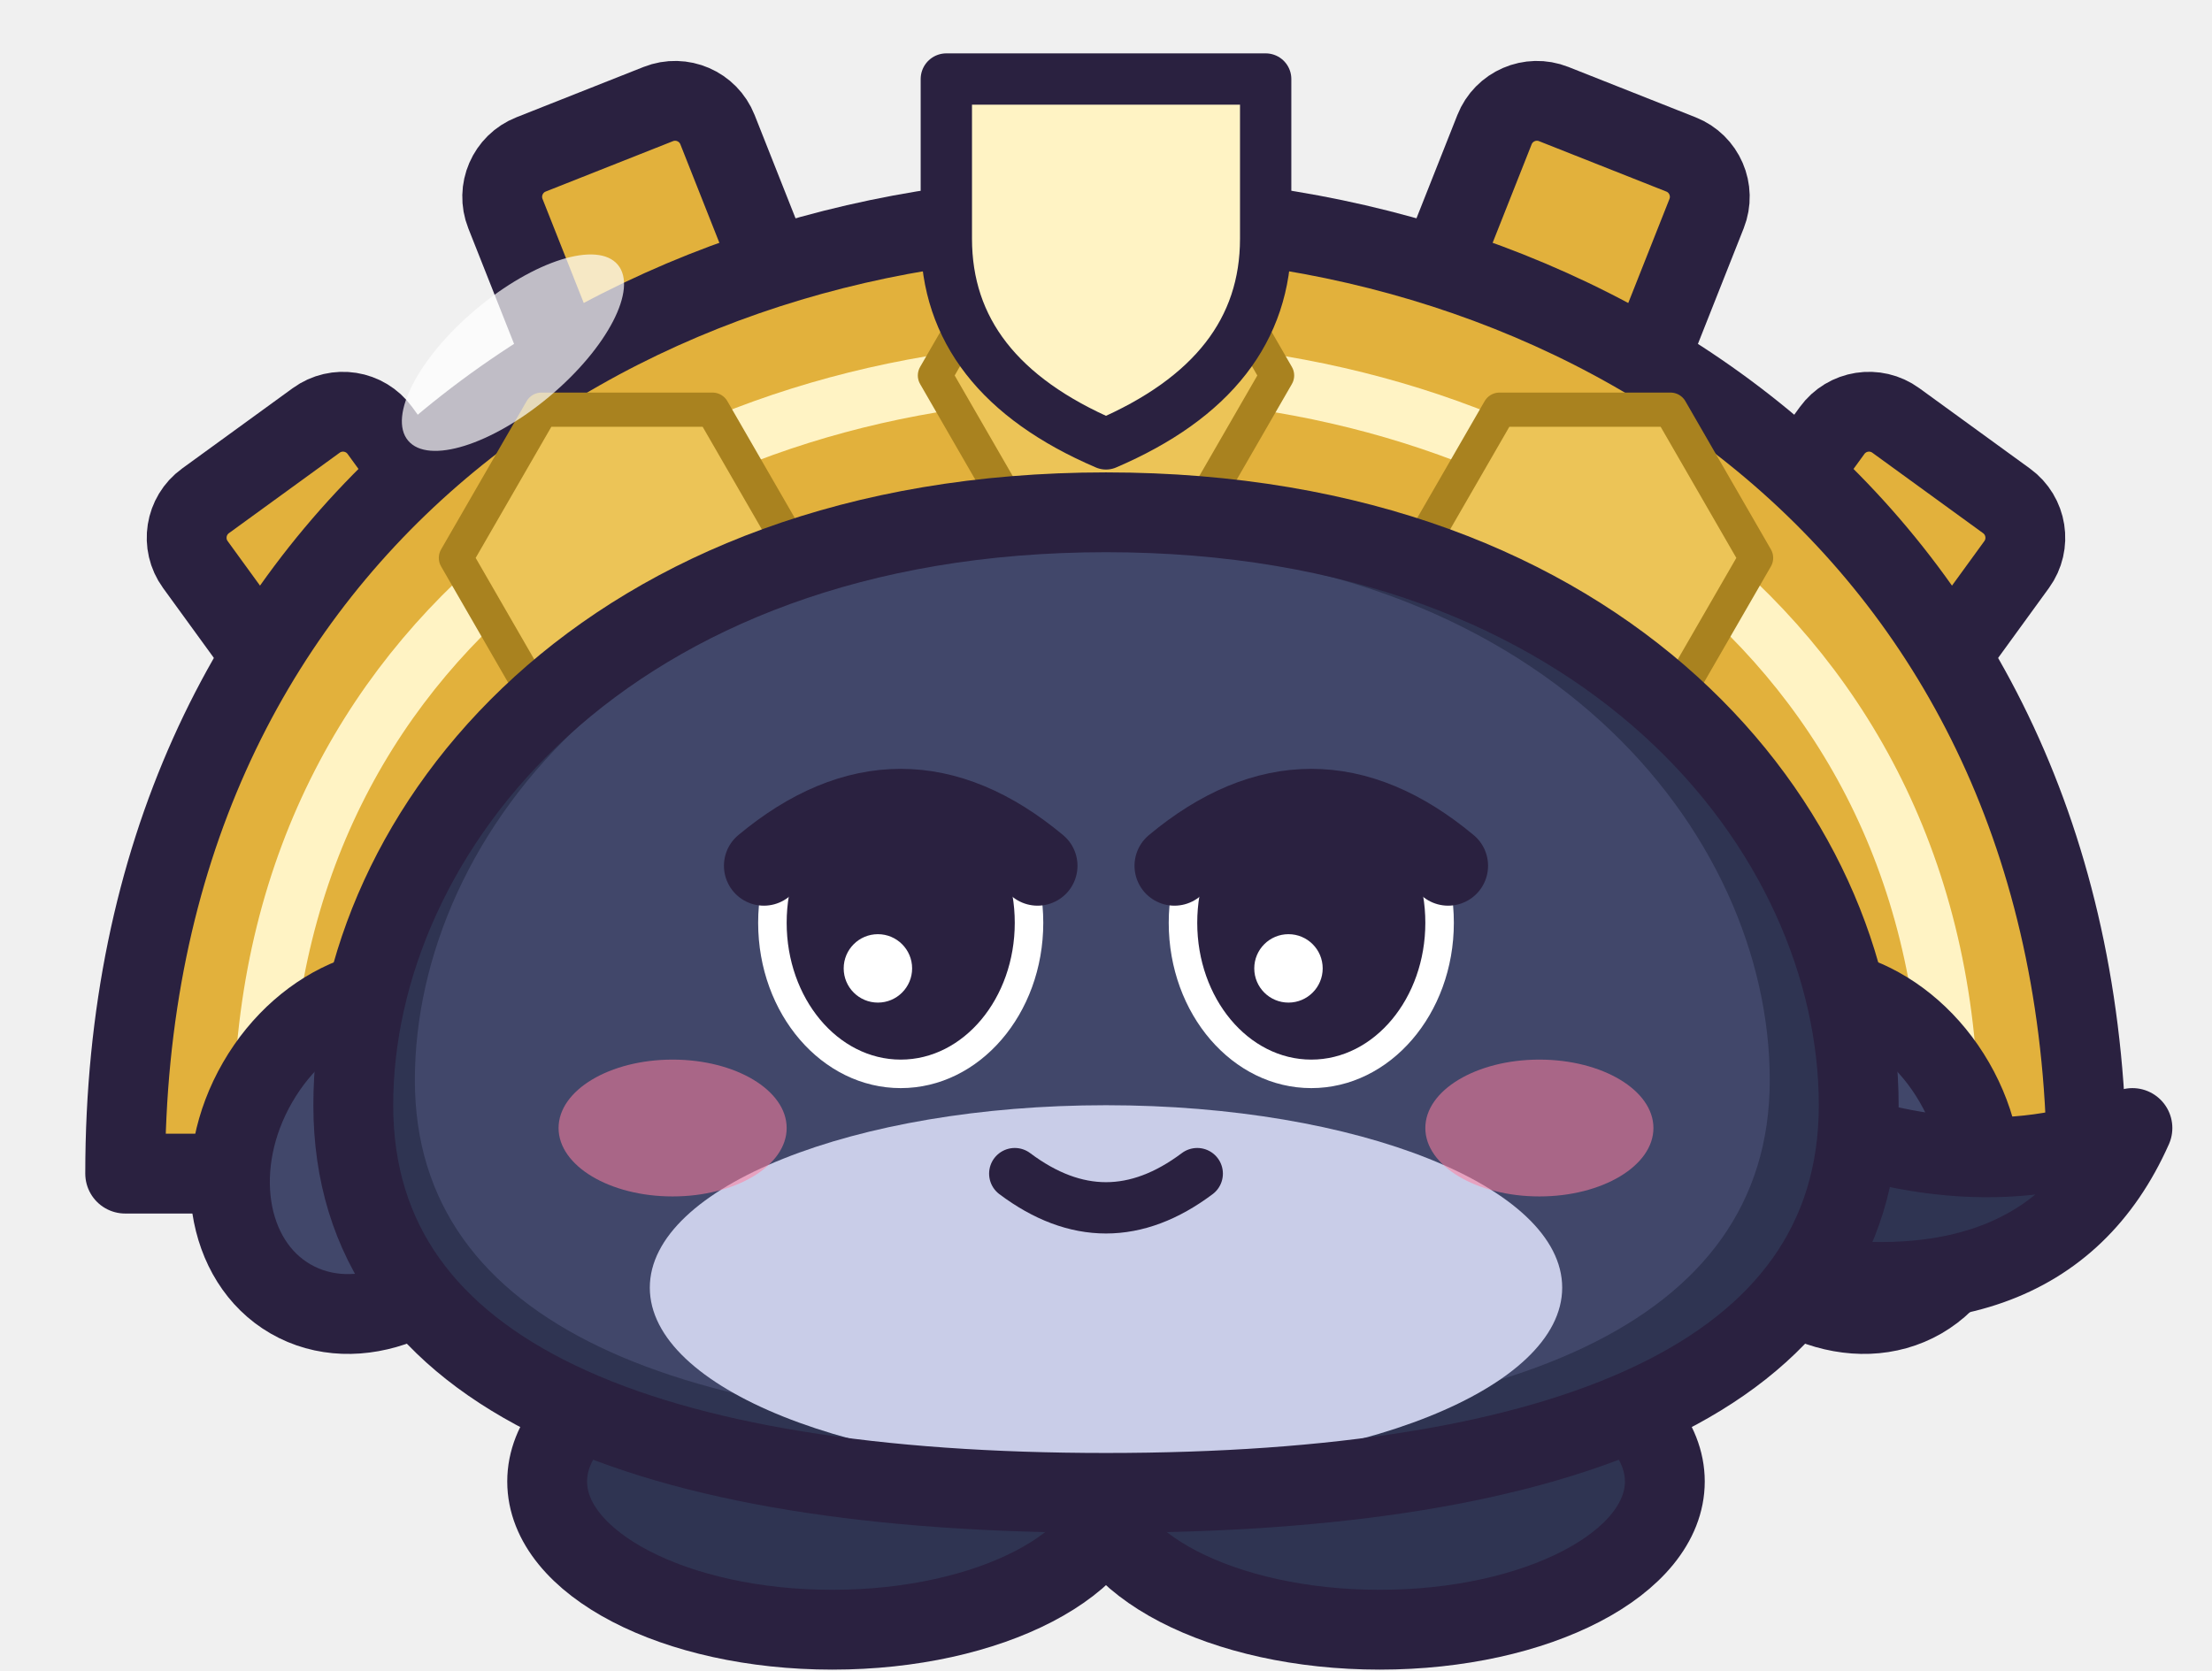
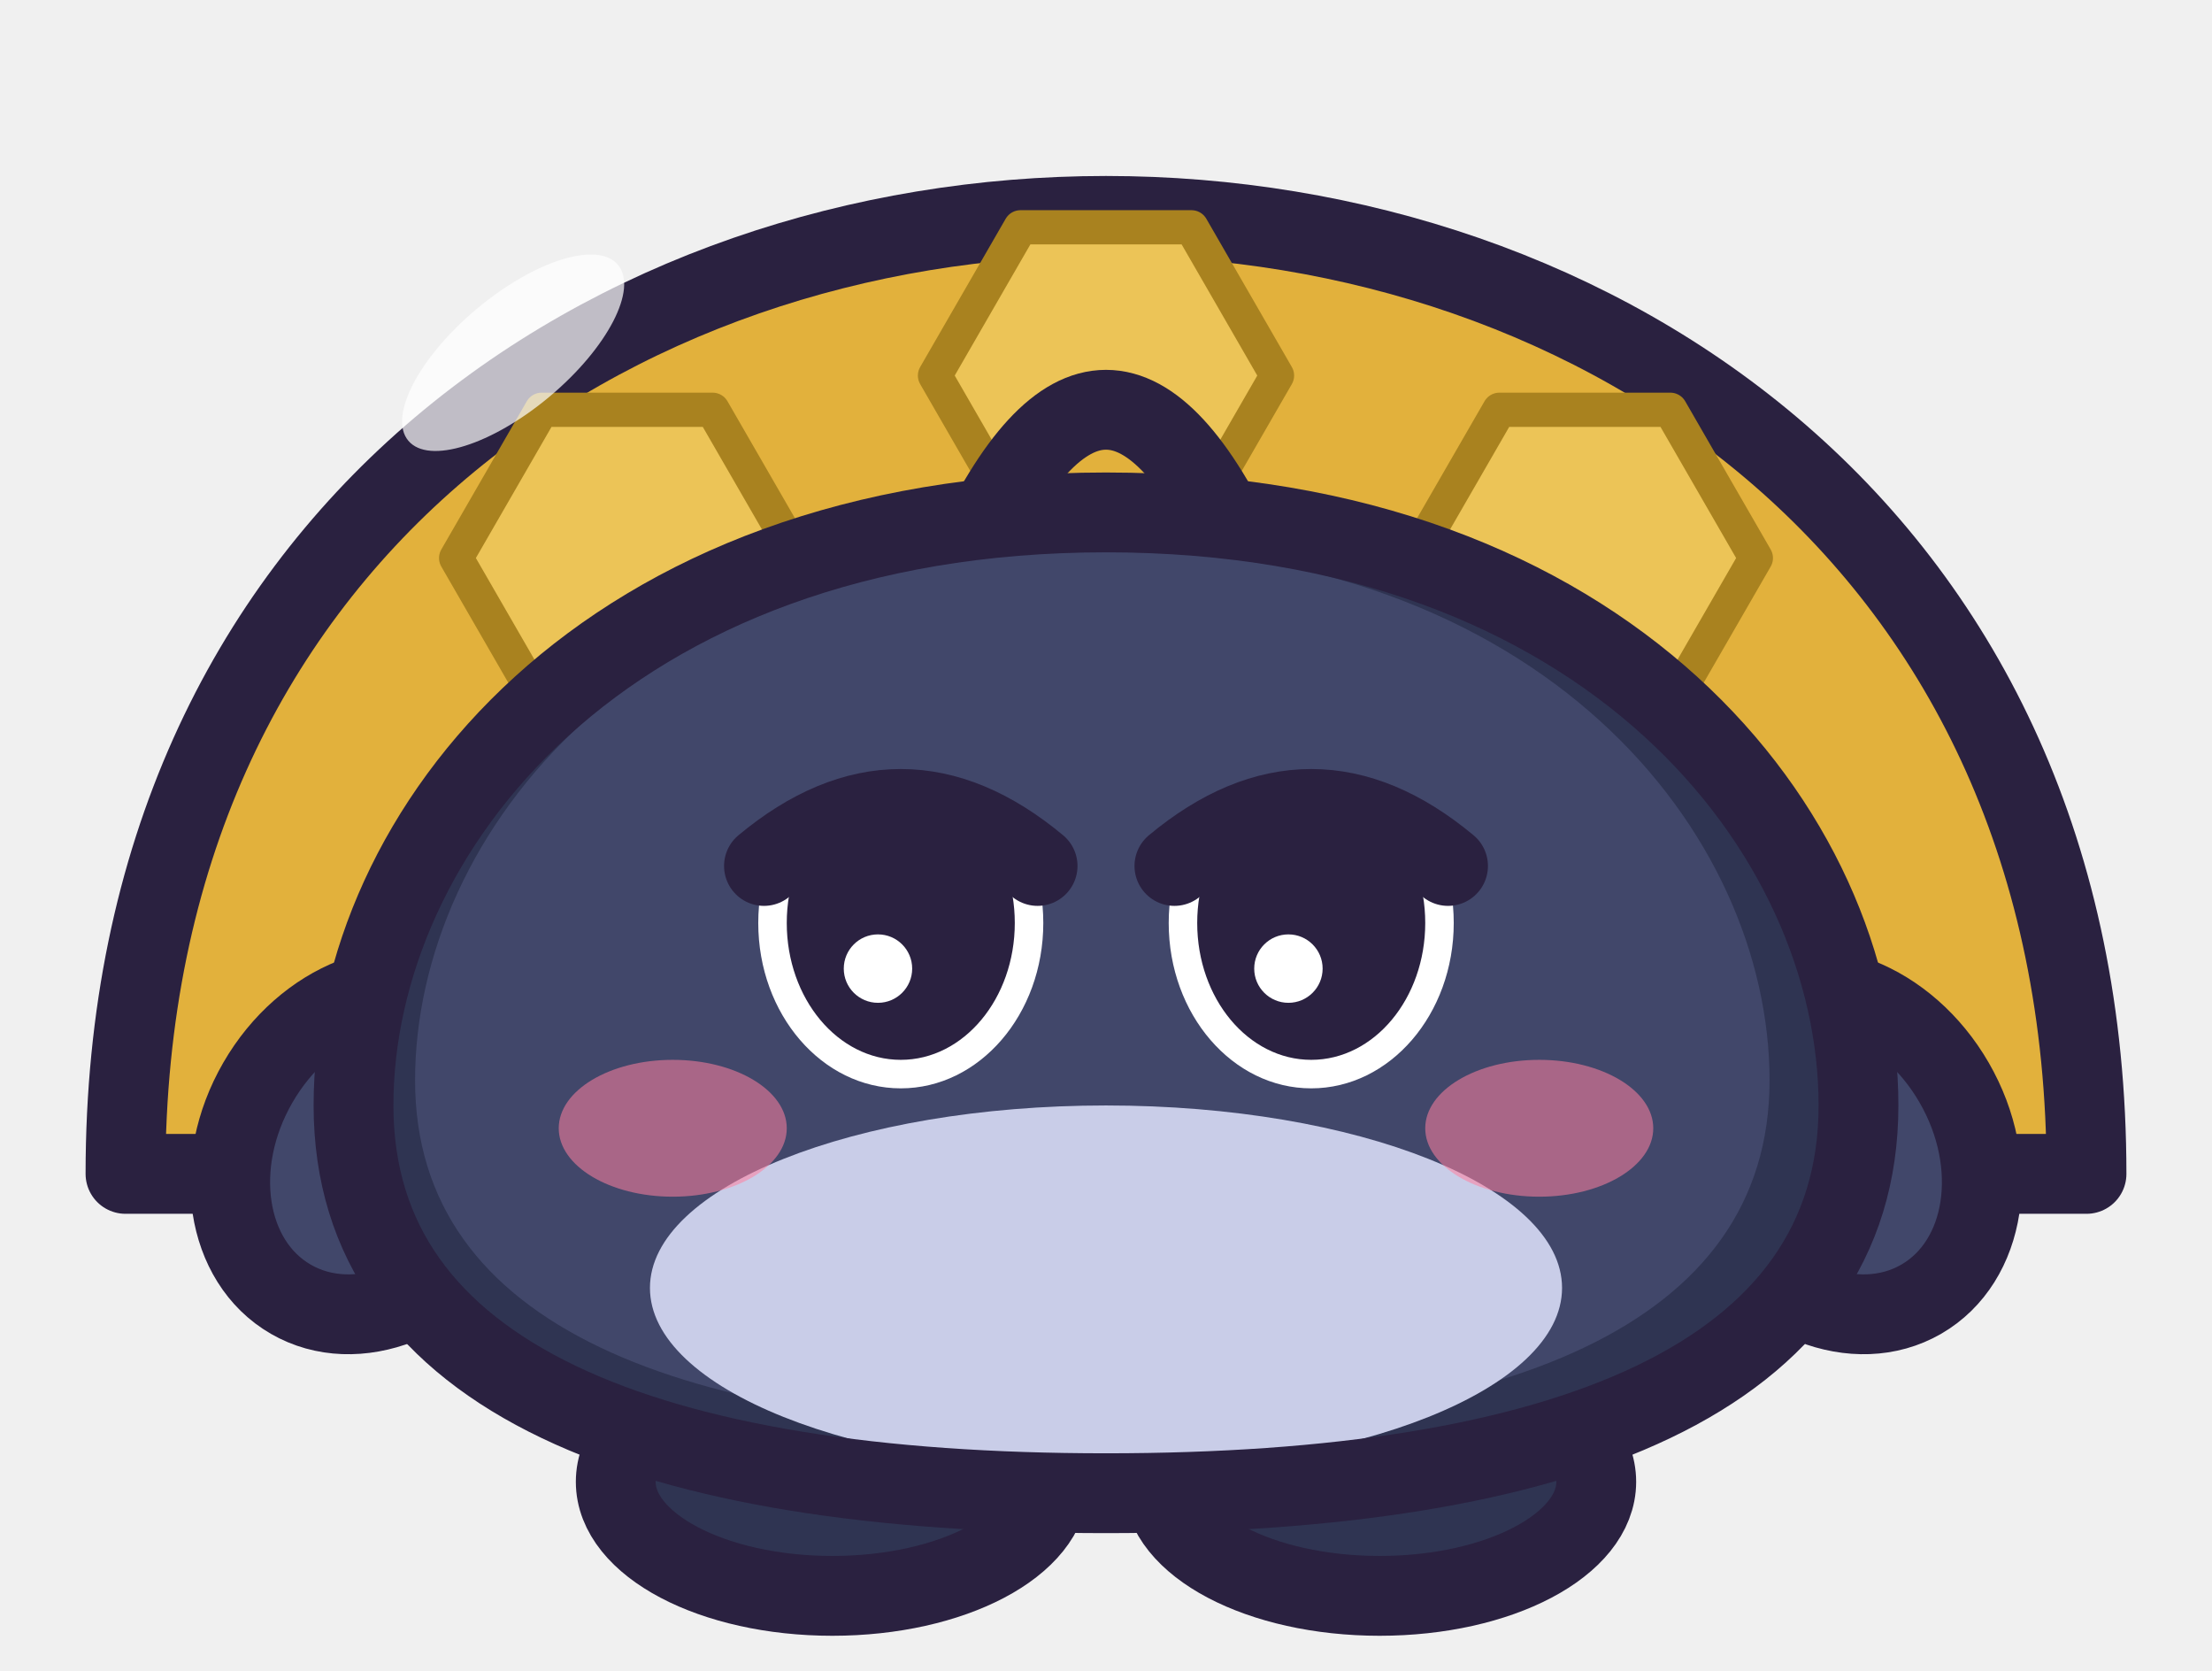
- <svg xmlns="http://www.w3.org/2000/svg" width="1356" height="1024" class="cr" viewBox="16.6 74.8 166.8 126.0" aria-label="Bastion shiny">
-   <style>.cr { display: block; width: 100%; height: 100%; overflow: visible; }
- .cr .o { stroke: rgb(42, 33, 64); stroke-width: 6; stroke-linejoin: round; stroke-linecap: round; }
- .z70 .o { stroke-width: 8.6; }
- .z86 .o { stroke-width: 7; }
- .cr .o.m { stroke-width: 4.5; }
- .cr .o.thin { stroke-width: 3.5; }
- .cr .ln { fill: none; }
- .cr .k { fill: rgb(42, 33, 64); }
- .cr .w { fill: rgb(255, 255, 255); }
- .cr .ck { fill: rgb(255, 127, 159); opacity: 0.55; }
- .cr .hl { fill: rgb(255, 255, 255); opacity: 0.7; }
- .cr .tl { fill: none; stroke-linecap: round; stroke-linejoin: round; }
- .cr .tl.ink { stroke: rgb(42, 33, 64); }
- .cr .w18 { stroke-width: 18; }
- .cr .w16 { stroke-width: 16; }
- .cr .w14 { stroke-width: 14; }
- .cr .w12 { stroke-width: 12; }
- .cr .w10 { stroke-width: 10; }
- .cr .w8 { stroke-width: 8; }
- .cr .w6 { stroke-width: 6; }
- .cr .hx { stroke-width: 3; stroke-linejoin: round; }</style>
+ <svg xmlns="http://www.w3.org/2000/svg" class="cr" viewBox="16.6 74.8 166.8 126" aria-label="Bastion shiny" height="1024" width="1356">
  <g class="z86" transform="matrix(.86 0 0 .86 14 27.44)">
-     <rect class="o" fill="#e2b13c" x="30" y="90.887" width="20" height="30" rx="4" transform="rotate(-36 40 114.887)" />
-     <rect class="o" fill="#e2b13c" x="54" y="64.719" width="20" height="30" rx="4" transform="rotate(-21.6 64 88.71931)" />
-     <rect class="o" fill="#e2b13c" x="126" y="64.719" width="20" height="30" rx="4" transform="rotate(21.6 136 88.71931)" />
-     <rect class="o" fill="#e2b13c" x="150" y="90.887" width="20" height="30" rx="4" transform="rotate(36 160 114.887)" />
-     <path class="o" fill="#e2b13c" d="M14 158 C14 46 186 46 186 158Z" />
-     <path class="tl" stroke="#fff3c4" stroke-width="5" d="M26 152 C28 66 172 66 174 152" />
-     <path class="hx" fill="#ecc457" stroke="#a9821f" d="M115 88 L107.5 101 L92.5 101 L85 88 L92.5 75 L107.5 75Z" />
-     <path class="hx" fill="#ecc457" stroke="#a9821f" d="M73 104 L65.5 117 L50.5 117 L43 104 L50.5 91 L65.5 91Z" />
-     <path class="hx" fill="#ecc457" stroke="#a9821f" d="M157 104 L149.5 117 L134.5 117 L127 104 L134.5 91 L149.5 91Z" />
-     <ellipse class="hl" cx="48" cy="86" rx="12" ry="5" transform="rotate(-40 48 86)" />
-     <path class="o m" fill="#fff3c4" d="M86 62 L114 62 L114 76 Q114 88 100 94 Q86 88 86 76Z" />
-     <ellipse class="o" fill="#2f3452" cx="76" cy="185" rx="25" ry="13" />
-     <ellipse class="o" fill="#2f3452" cx="124" cy="185" rx="25" ry="13" />
-     <ellipse class="o" fill="#41476a" cx="36" cy="156" rx="12" ry="15" transform="rotate(30 36 156)" />
-     <ellipse class="o" fill="#41476a" cx="164" cy="156" rx="12" ry="15" transform="rotate(-30 164 156)" />
-     <path class="o" fill="#2f3452" d="M156 166 Q182 172 190 154 Q176 160 158 152Z" />
-     <path fill="#2f3452" d="M100 100 C144 100 166 128 166 152 C166 176 140 186 100 186 C60 186 34 176 34 152 C34 128 56 100 100 100Z" />
-     <path fill="#41476a" transform="matrix(.9 0 0 .9 8.8 13)" d="M100 100 C144 100 166 128 166 152 C166 176 140 186 100 186 C60 186 34 176 34 152 C34 128 56 100 100 100Z" />
-     <ellipse fill="#c9cde8" cx="100" cy="168" rx="40" ry="16" />
-     <path class="o ln" d="M100 100 C144 100 166 128 166 152 C166 176 140 186 100 186 C60 186 34 176 34 152 C34 128 56 100 100 100Z" />
-     <ellipse fill="#fff" cx="82" cy="136" rx="12.5" ry="14.5" />
-     <ellipse class="k" cx="82" cy="136" rx="10" ry="12" />
-     <circle class="w" cx="80" cy="140" r="3" />
-     <ellipse fill="#fff" cx="118" cy="136" rx="12.5" ry="14.5" />
-     <ellipse class="k" cx="118" cy="136" rx="10" ry="12" />
-     <circle class="w" cx="116" cy="140" r="3" />
-     <path fill="#41476a" d="M66 132 Q82 119 98 132 L98 116 L66 116Z" />
-     <path fill="#41476a" d="M102 132 Q118 119 134 132 L134 116 L102 116Z" />
-     <path class="o ln" d="M70 131 Q82 121 94 131" />
-     <path class="o ln" d="M106 131 Q118 121 130 131" />
-     <ellipse class="ck" cx="62" cy="154" rx="10" ry="6" />
-     <ellipse class="ck" cx="138" cy="154" rx="10" ry="6" />
-     <path class="o ln m" d="M92 158 Q100 164 108 158" />
+     <path class="o" fill="#e2b13c" d="M14 158 C14 46 186 46 186 158Z" stroke="rgb(42, 33, 64)" stroke-width="7" stroke-linejoin="round" stroke-linecap="round" />
+     <path class="hx" fill="#ecc457" stroke="#a9821f" d="M115 88 L107.5 101 L92.5 101 L85 88 L92.5 75 L107.5 75Z" stroke-width="3" stroke-linejoin="round" />
+     <path class="hx" fill="#ecc457" stroke="#a9821f" d="M73 104 L65.5 117 L50.5 117 L43 104 L50.5 91 L65.5 91Z" stroke-width="3" stroke-linejoin="round" />
+     <path class="hx" fill="#ecc457" stroke="#a9821f" d="M157 104 L149.5 117 L134.5 117 L127 104 L134.5 91 L149.5 91Z" stroke-width="3" stroke-linejoin="round" />
+     <ellipse class="hl" cx="48" cy="86" rx="12" ry="5" transform="rotate(-40 48 86)" fill="rgb(255, 255, 255)" stroke="none" opacity="0.7" />
+     <path class="o" fill="#e2b13c" d="M88 104 Q100 78 112 104Z" stroke="rgb(42, 33, 64)" stroke-width="7" stroke-linejoin="round" stroke-linecap="round" />
+     <ellipse class="o" fill="#2f3452" cx="76" cy="185" rx="19" ry="10" stroke="rgb(42, 33, 64)" stroke-width="7" stroke-linejoin="round" stroke-linecap="round" />
+     <ellipse class="o" fill="#2f3452" cx="124" cy="185" rx="19" ry="10" stroke="rgb(42, 33, 64)" stroke-width="7" stroke-linejoin="round" stroke-linecap="round" />
+     <ellipse class="o" fill="#41476a" cx="36" cy="156" rx="12" ry="15" transform="rotate(30 36 156)" stroke="rgb(42, 33, 64)" stroke-width="7" stroke-linejoin="round" stroke-linecap="round" />
+     <ellipse class="o" fill="#41476a" cx="164" cy="156" rx="12" ry="15" transform="rotate(-30 164 156)" stroke="rgb(42, 33, 64)" stroke-width="7" stroke-linejoin="round" stroke-linecap="round" />
+     <path fill="#2f3452" d="M100 100 C144 100 166 128 166 152 C166 176 140 186 100 186 C60 186 34 176 34 152 C34 128 56 100 100 100Z" stroke="none" />
+     <path fill="#41476a" transform="matrix(.9 0 0 .9 8.8 13)" d="M100 100 C144 100 166 128 166 152 C166 176 140 186 100 186 C60 186 34 176 34 152 C34 128 56 100 100 100Z" stroke="none" />
+     <ellipse fill="#c9cde8" cx="100" cy="168" rx="40" ry="16" stroke="none" />
+     <path class="o ln" d="M100 100 C144 100 166 128 166 152 C166 176 140 186 100 186 C60 186 34 176 34 152 C34 128 56 100 100 100Z" fill="none" stroke="rgb(42, 33, 64)" stroke-width="7" stroke-linejoin="round" stroke-linecap="round" />
+     <ellipse fill="#fff" cx="82" cy="136" rx="12.5" ry="14.5" stroke="none" />
+     <ellipse class="k" cx="82" cy="136" rx="10" ry="12" fill="rgb(42, 33, 64)" stroke="none" />
+     <circle class="w" cx="80" cy="140" r="3" fill="rgb(255, 255, 255)" stroke="none" />
+     <ellipse fill="#fff" cx="118" cy="136" rx="12.5" ry="14.5" stroke="none" />
+     <ellipse class="k" cx="118" cy="136" rx="10" ry="12" fill="rgb(42, 33, 64)" stroke="none" />
+     <circle class="w" cx="116" cy="140" r="3" fill="rgb(255, 255, 255)" stroke="none" />
+     <path fill="#41476a" d="M66 132 Q82 119 98 132 L98 116 L66 116Z" stroke="none" />
+     <path fill="#41476a" d="M102 132 Q118 119 134 132 L134 116 L102 116Z" stroke="none" />
+     <path class="o ln" d="M70 131 Q82 121 94 131" fill="none" stroke="rgb(42, 33, 64)" stroke-width="7" stroke-linejoin="round" stroke-linecap="round" />
+     <path class="o ln" d="M106 131 Q118 121 130 131" fill="none" stroke="rgb(42, 33, 64)" stroke-width="7" stroke-linejoin="round" stroke-linecap="round" />
+     <ellipse class="ck" cx="62" cy="154" rx="10" ry="6" fill="rgb(255, 127, 159)" stroke="none" opacity="0.55" />
+     <ellipse class="ck" cx="138" cy="154" rx="10" ry="6" fill="rgb(255, 127, 159)" stroke="none" opacity="0.55" />
+     <path class="tl w6" stroke="#c9cde8" d="M92 158 Q100 164 108 158" fill="none" stroke-width="6" stroke-linejoin="round" stroke-linecap="round" />
  </g>
</svg>
